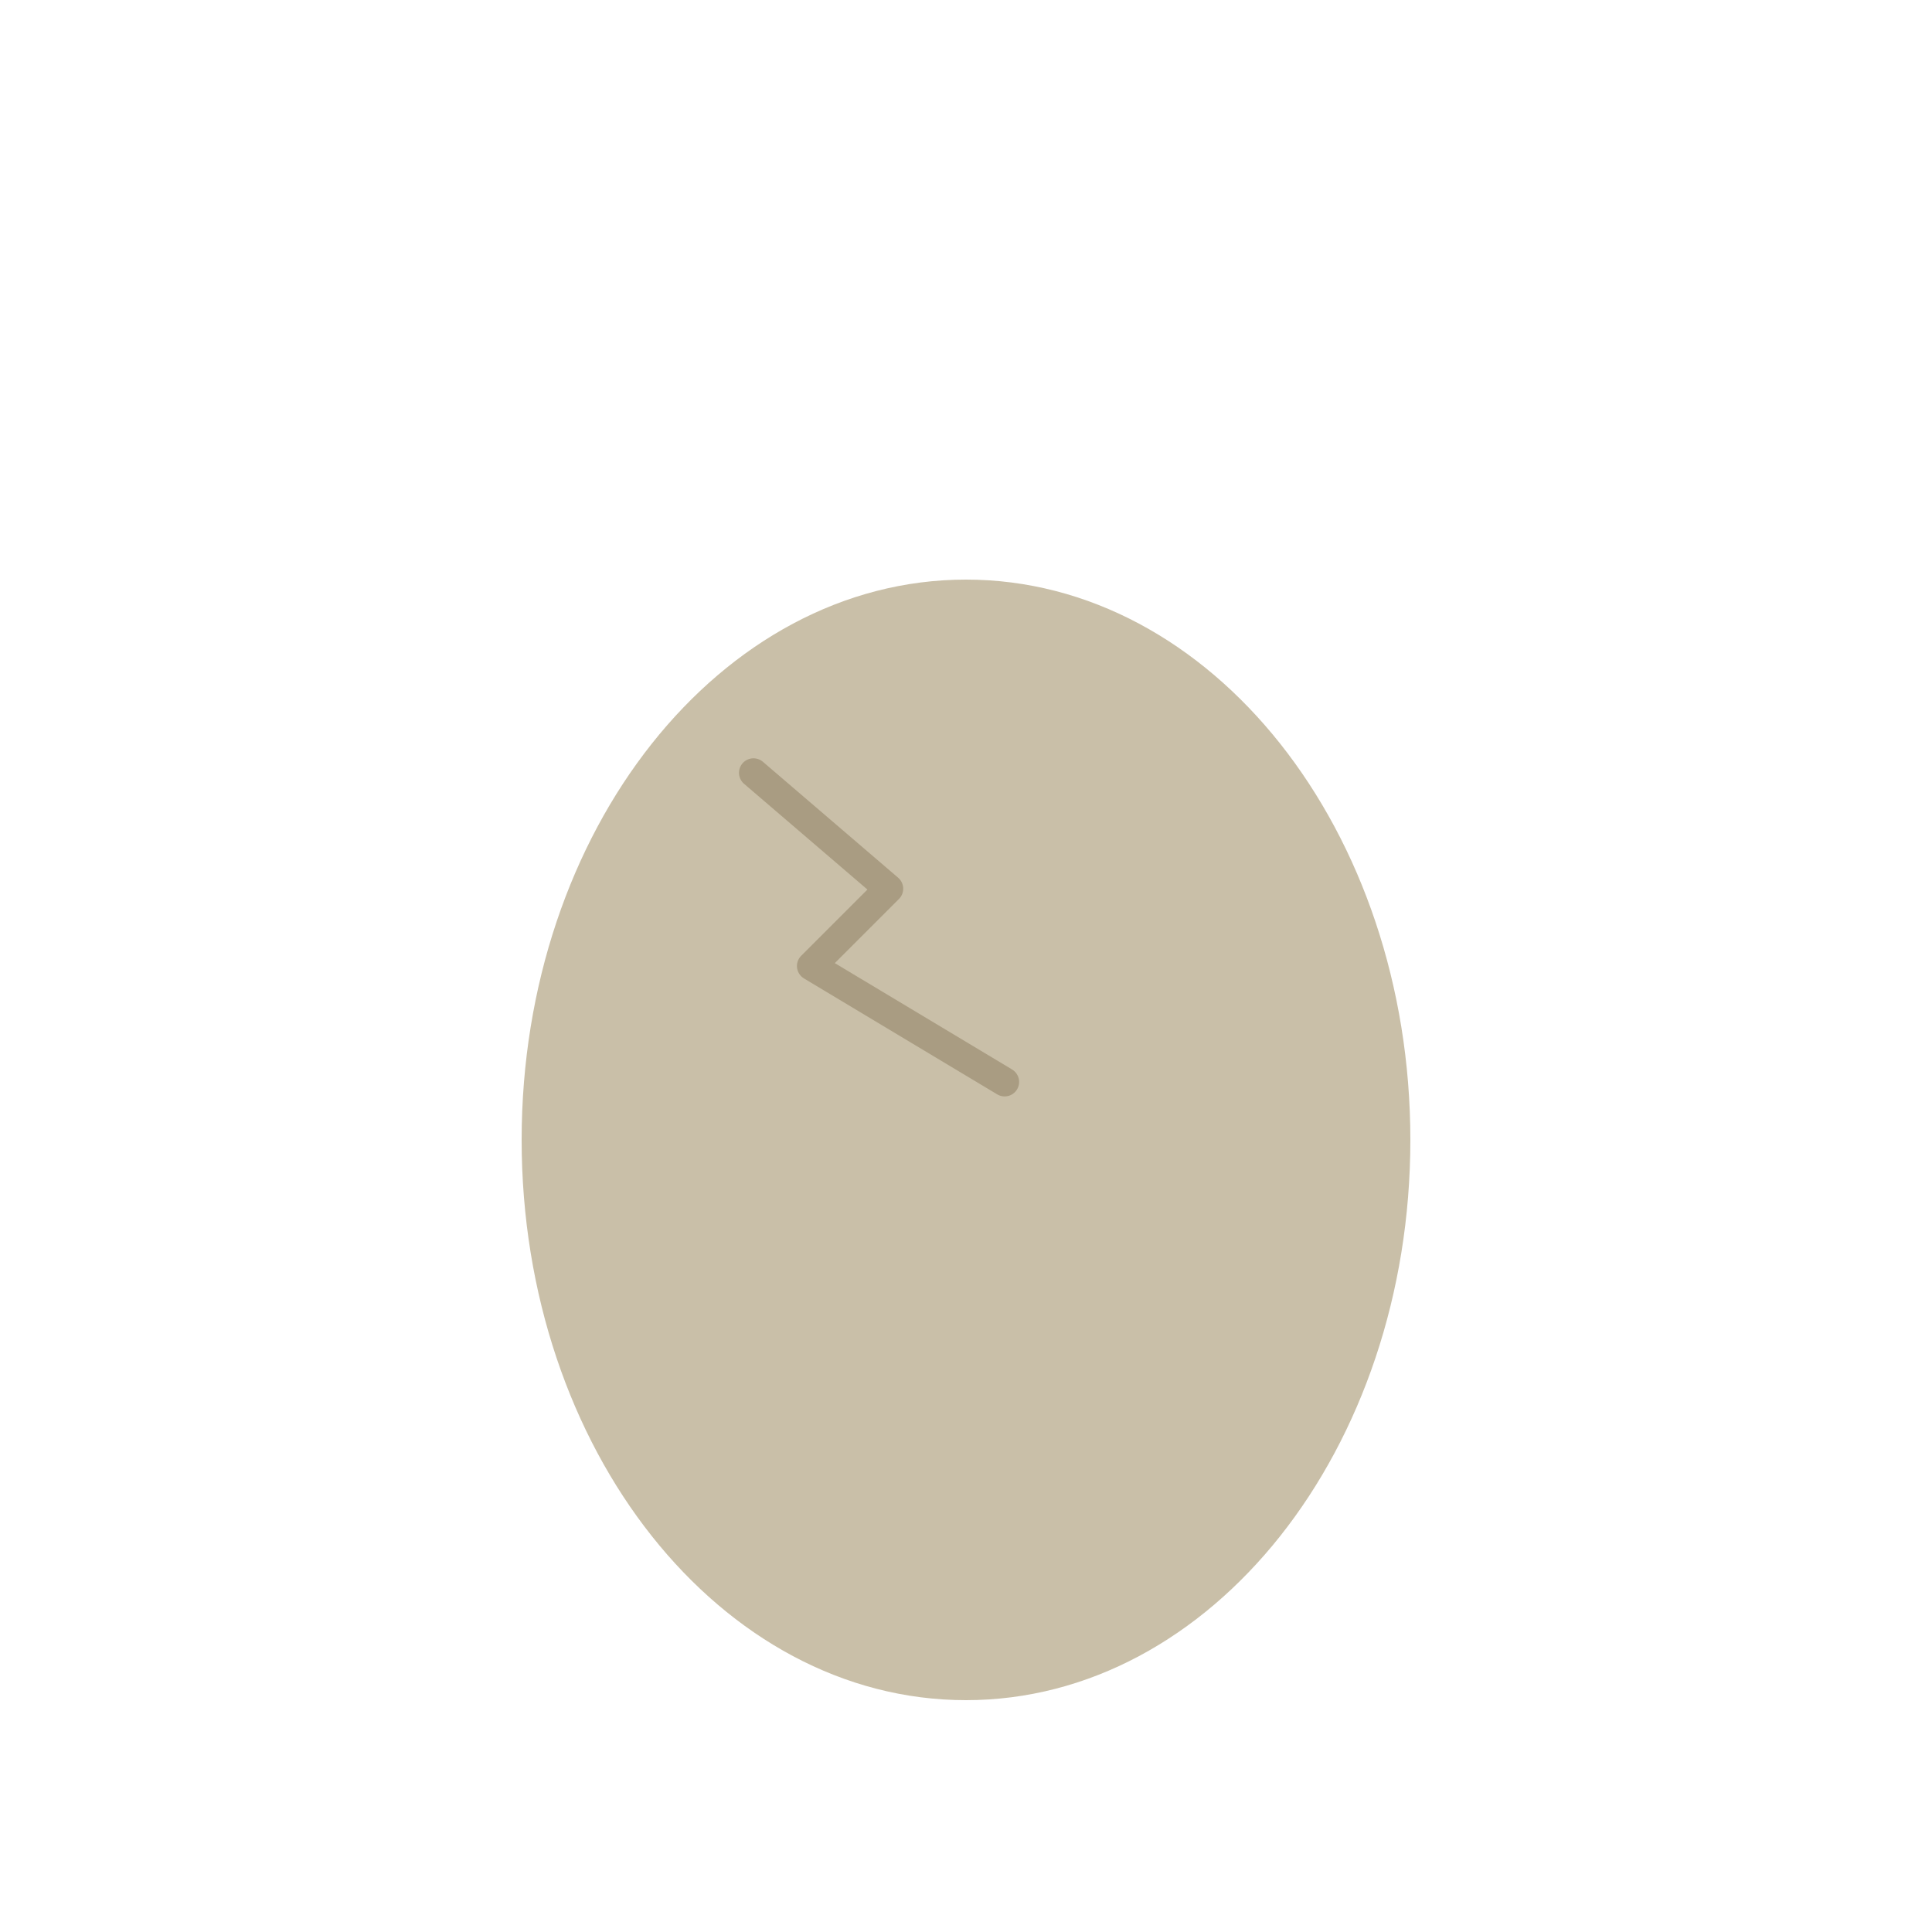
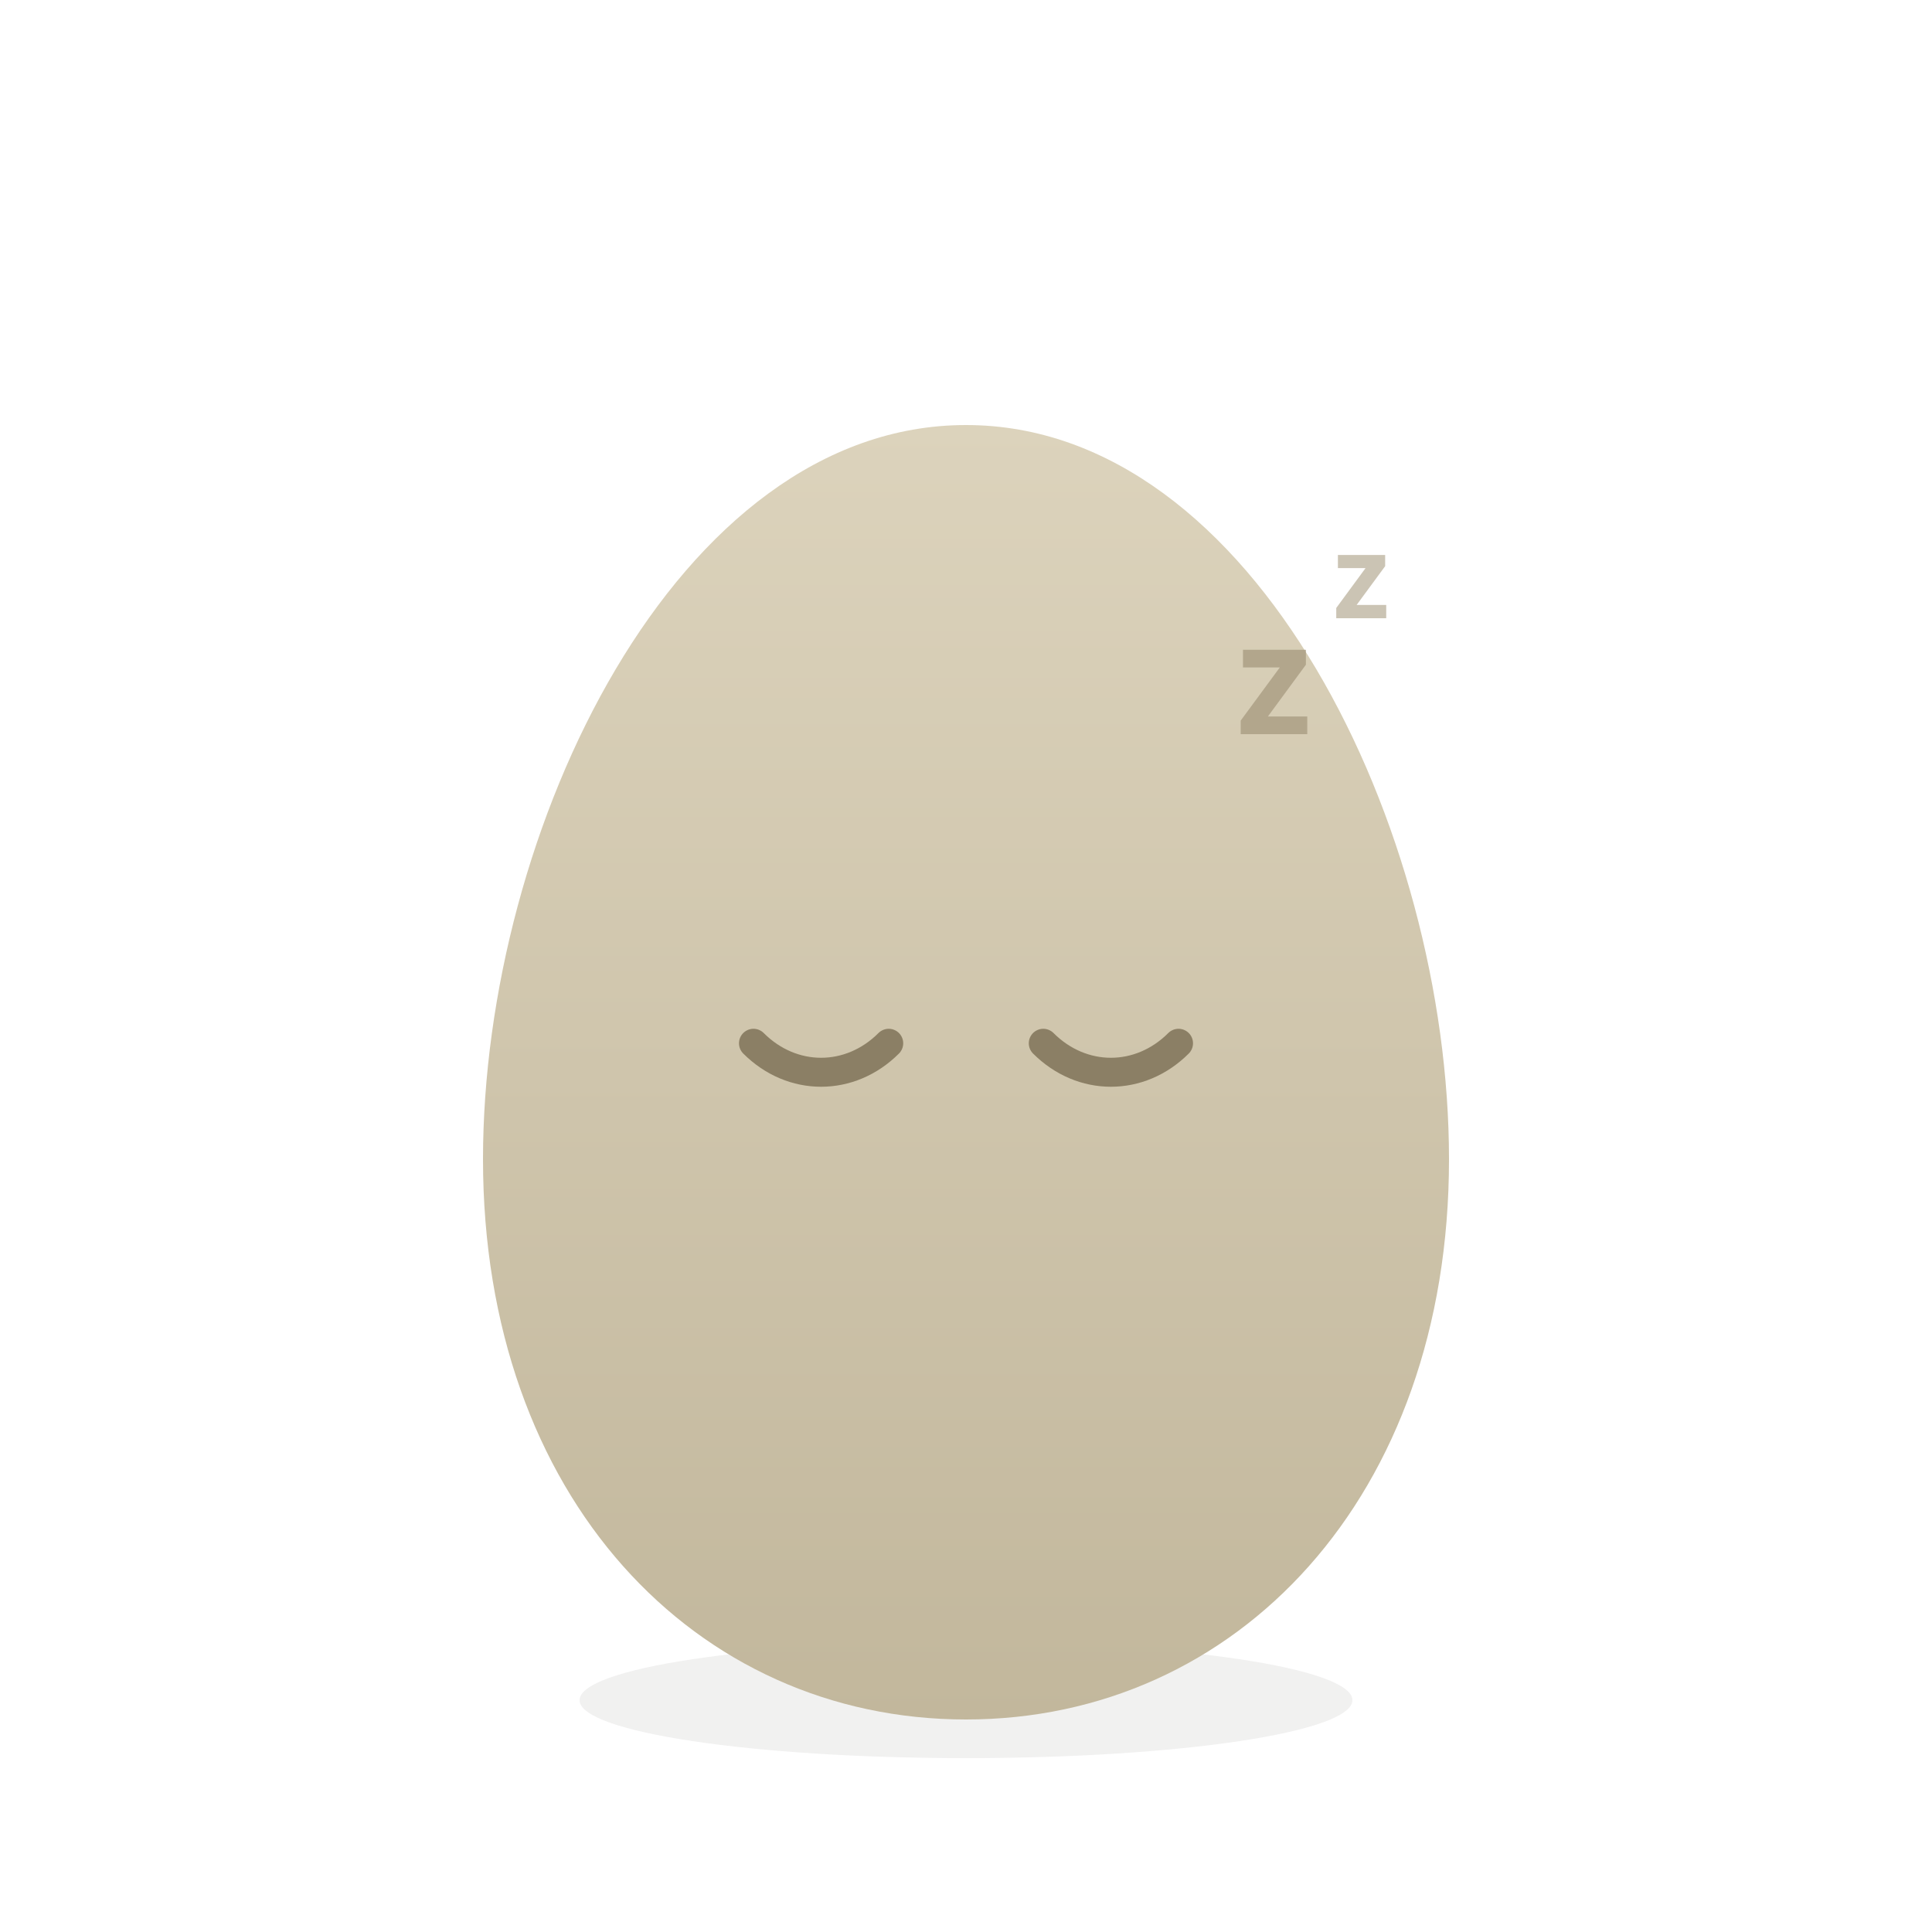
<svg xmlns="http://www.w3.org/2000/svg" viewBox="0 0 200 200" role="img" aria-label="Dormant owl egg">
-   <ellipse cx="100" cy="118" rx="46" ry="58" fill="#C9BFA8" />
-   <path d="M78,80 L92,92 L84,100 L104,112" fill="none" stroke="#A99C82" stroke-width="3" stroke-linecap="round" stroke-linejoin="round" />
+   <defs>
+     <linearGradient id="eggGrad-dormant" x1="0" y1="0" x2="0" y2="1">
+       <stop offset="0" stop-color="#DCD3BC" />
+       <stop offset="1" stop-color="#C2B79C" />
+     </linearGradient>
+   </defs>
+   <ellipse cx="100" cy="176" rx="40" ry="6" fill="#2B2620" opacity="0.07" />
+   <path d="M100,44            C130,44 150,86 150,120            C150,155 128,178 100,178            C72,178 50,155 50,120            C50,86 70,44 100,44 Z" fill="url(#eggGrad-dormant)" />
+   <path d="M78,108 C82,112 88,112 92,108" fill="none" stroke="#8B7F65" stroke-width="3" stroke-linecap="round" />
+   <path d="M108,108 C112,112 118,112 122,108" fill="none" stroke="#8B7F65" stroke-width="3" stroke-linecap="round" />
+   <text x="128" y="76" font-family="sans-serif" font-size="16" font-weight="600" fill="#A99C82" opacity="0.8">z</text>
+   <text x="138" y="64" font-family="sans-serif" font-size="12" font-weight="600" fill="#A99C82" opacity="0.6">z</text>
</svg>
